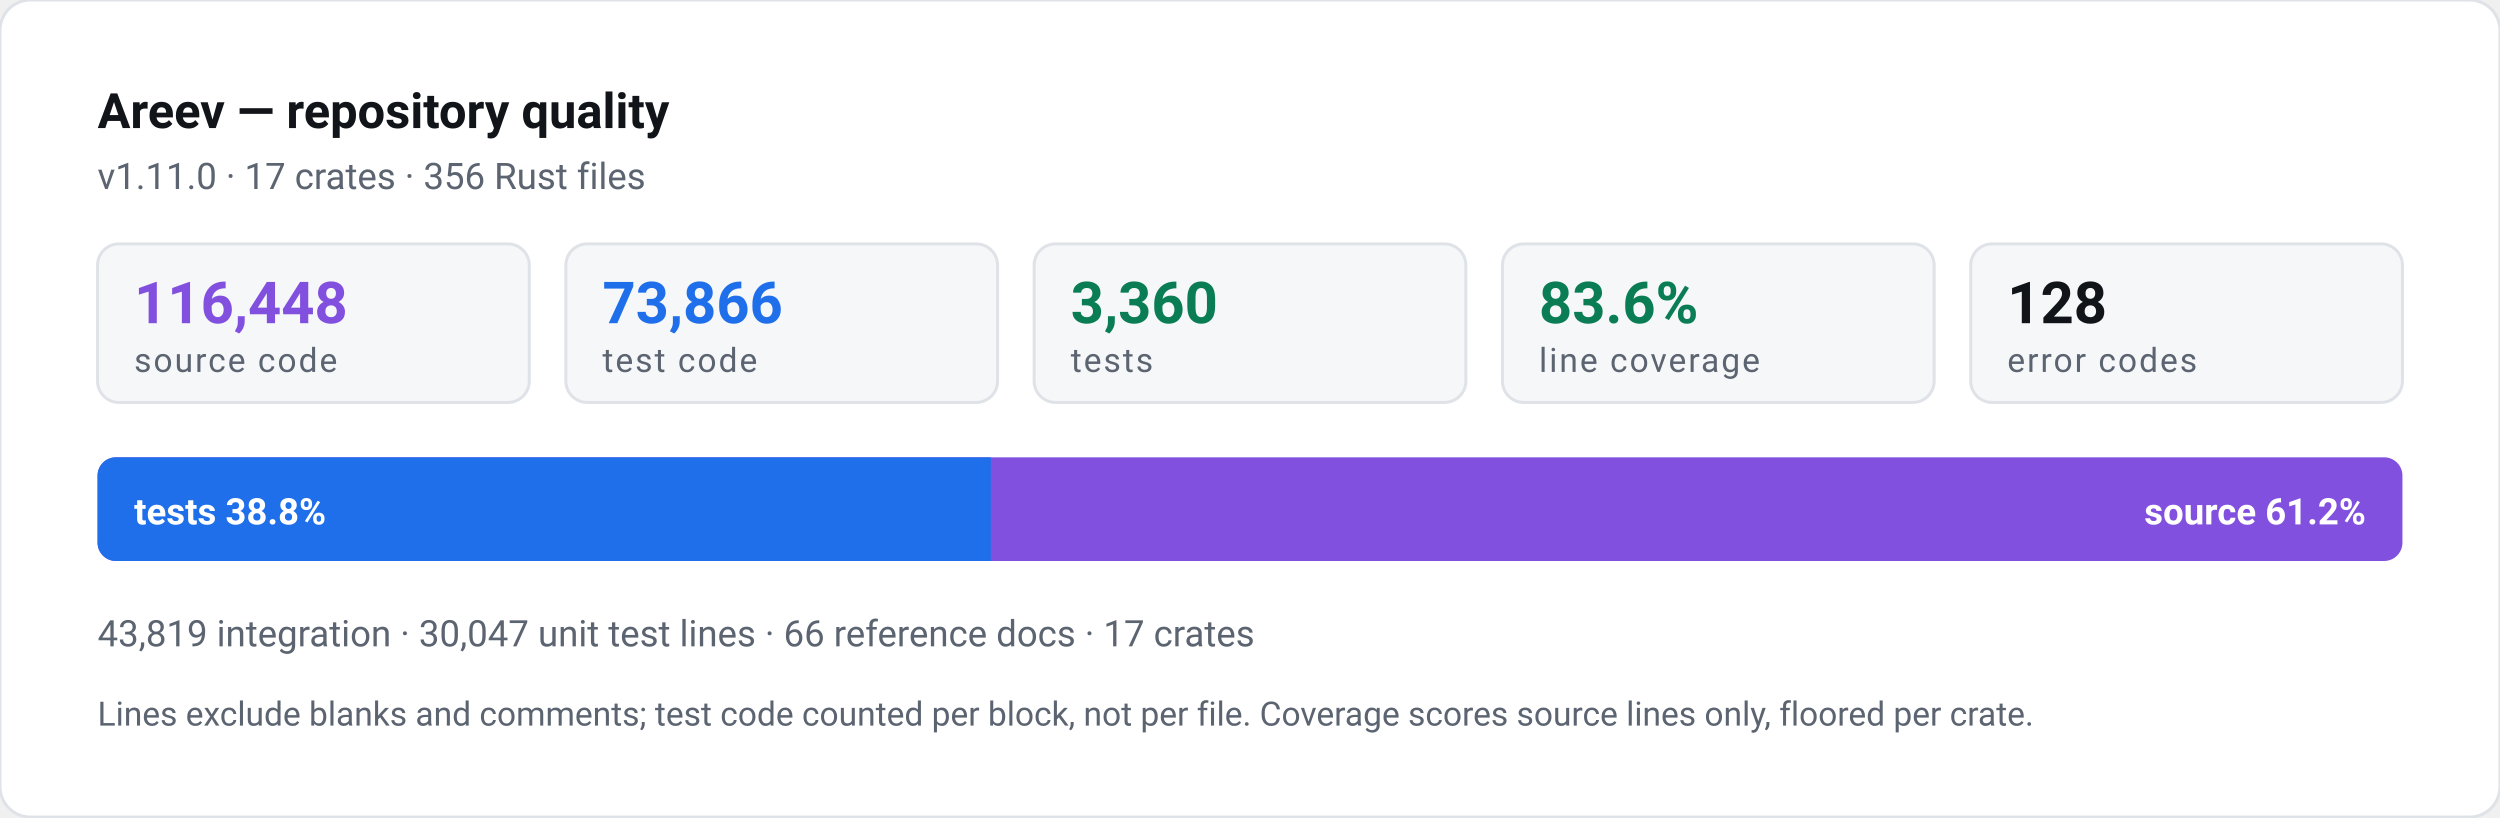
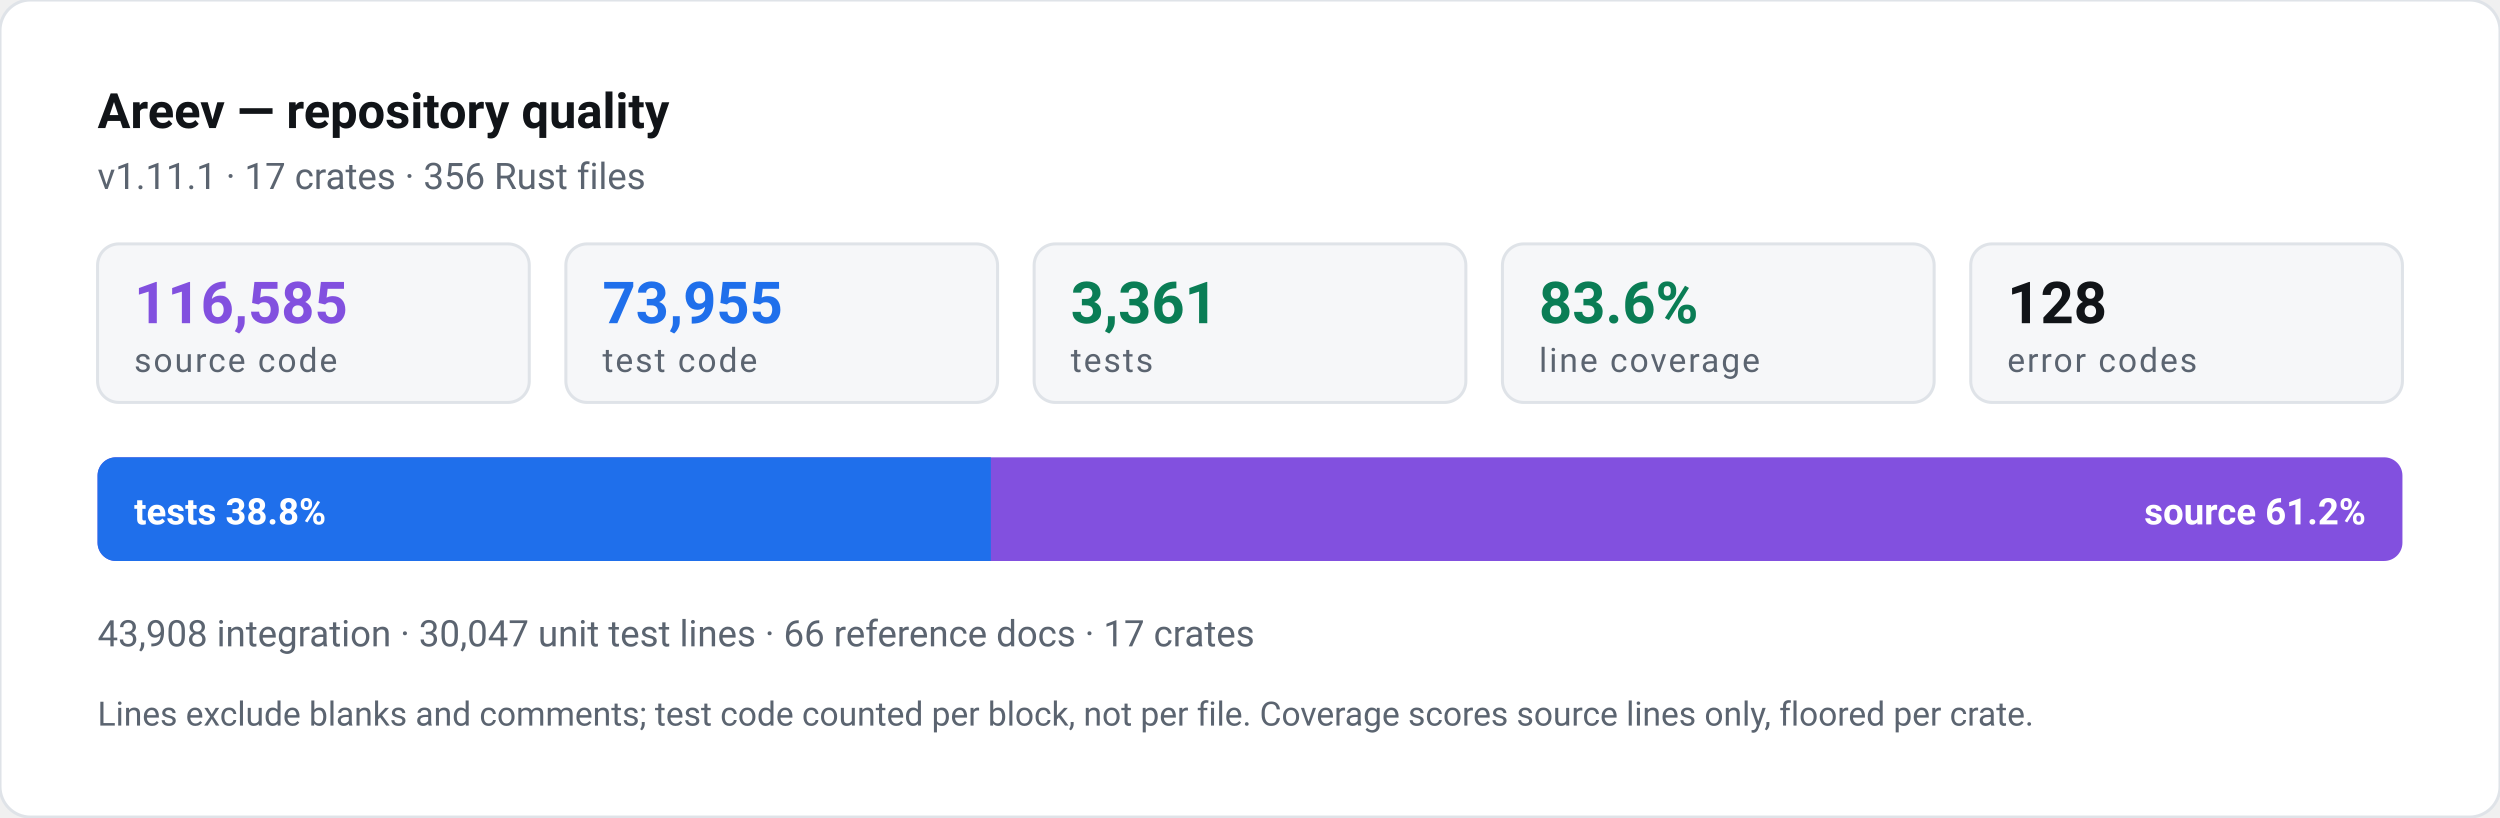
- <svg xmlns="http://www.w3.org/2000/svg" width="820" height="268" viewBox="0 0 820 268" role="img" aria-label="Areev repository quality: 73,866 lines of test code against 116,448 lines of source, 3,360 tests, 83.6% line coverage">
+ <svg xmlns="http://www.w3.org/2000/svg" width="820" height="268" viewBox="0 0 820 268" role="img" aria-label="Areev repository quality: 73,955 lines of test code against 116,585 lines of source, 3,361 tests, 83.6% line coverage">
  <style>text{font-family:ui-sans-serif,-apple-system,"Segoe UI",Roboto,Helvetica,Arial,sans-serif}.n{font-weight:700;font-variant-numeric:tabular-nums}.l{font-size:11px;letter-spacing:.06em;text-transform:uppercase}</style>
  <rect width="820" height="268" rx="10" fill="#ffffff" stroke="#dfe3e8" />
  <text x="32" y="42" class="n" font-size="16" fill="#111418">Areev — repository quality</text>
-   <text x="32" y="62" font-size="12" fill="#5b6470">v1.11.0 · 17 crates · 356 Rust files</text>
+   <text x="32" y="62" font-size="12" fill="#5b6470">v1.11.1 · 17 crates · 356 Rust files</text>
  <rect x="32.0" y="80" width="141.6" height="52" rx="7" fill="#f6f7f9" stroke="#dfe3e8" />
-   <text x="44.0" y="106" class="n" font-size="19" fill="#8250df">116,448</text>
+   <text x="44.0" y="106" class="n" font-size="19" fill="#8250df">116,585</text>
  <text x="44.0" y="122" class="l" fill="#5b6470">source code</text>
  <rect x="185.6" y="80" width="141.6" height="52" rx="7" fill="#f6f7f9" stroke="#dfe3e8" />
-   <text x="197.6" y="106" class="n" font-size="19" fill="#1f6feb">73,866</text>
+   <text x="197.6" y="106" class="n" font-size="19" fill="#1f6feb">73,955</text>
  <text x="197.6" y="122" class="l" fill="#5b6470">test code</text>
  <rect x="339.2" y="80" width="141.6" height="52" rx="7" fill="#f6f7f9" stroke="#dfe3e8" />
-   <text x="351.2" y="106" class="n" font-size="19" fill="#0a7d55">3,360</text>
+   <text x="351.2" y="106" class="n" font-size="19" fill="#0a7d55">3,361</text>
  <text x="351.2" y="122" class="l" fill="#5b6470">tests</text>
  <rect x="492.8" y="80" width="141.6" height="52" rx="7" fill="#f6f7f9" stroke="#dfe3e8" />
  <text x="504.8" y="106" class="n" font-size="19" fill="#0a7d55">83.6%</text>
  <text x="504.8" y="122" class="l" fill="#5b6470">line coverage</text>
  <rect x="646.4" y="80" width="141.6" height="52" rx="7" fill="#f6f7f9" stroke="#dfe3e8" />
  <text x="658.4" y="106" class="n" font-size="19" fill="#111418">128</text>
  <text x="658.4" y="122" class="l" fill="#5b6470">error codes</text>
  <rect x="32" y="150" width="756" height="34" rx="6" fill="#8250df" />
  <path d="M32 156a6 6 0 0 1 6-6h287v34h-287a6 6 0 0 1-6-6z" fill="#1f6feb" />
  <text x="44" y="172" class="n" font-size="12" fill="#ffffff">tests 38.8%</text>
  <text x="776" y="172" class="n" font-size="12" fill="#ffffff" text-anchor="end">source 61.2%</text>
-   <text x="32" y="212" font-size="12" fill="#5b6470">43,819 integration · 30,047 unit test lines · 66 reference docs · 17 crates</text>
+   <text x="32" y="212" font-size="12" fill="#5b6470">43,908 integration · 30,047 unit test lines · 66 reference docs · 17 crates</text>
  <text x="32" y="238" font-size="11" fill="#5b6470">Lines exclude blanks and comments; test code counted per block, not per file. Coverage scores source lines only, floored per crate.</text>
</svg>
